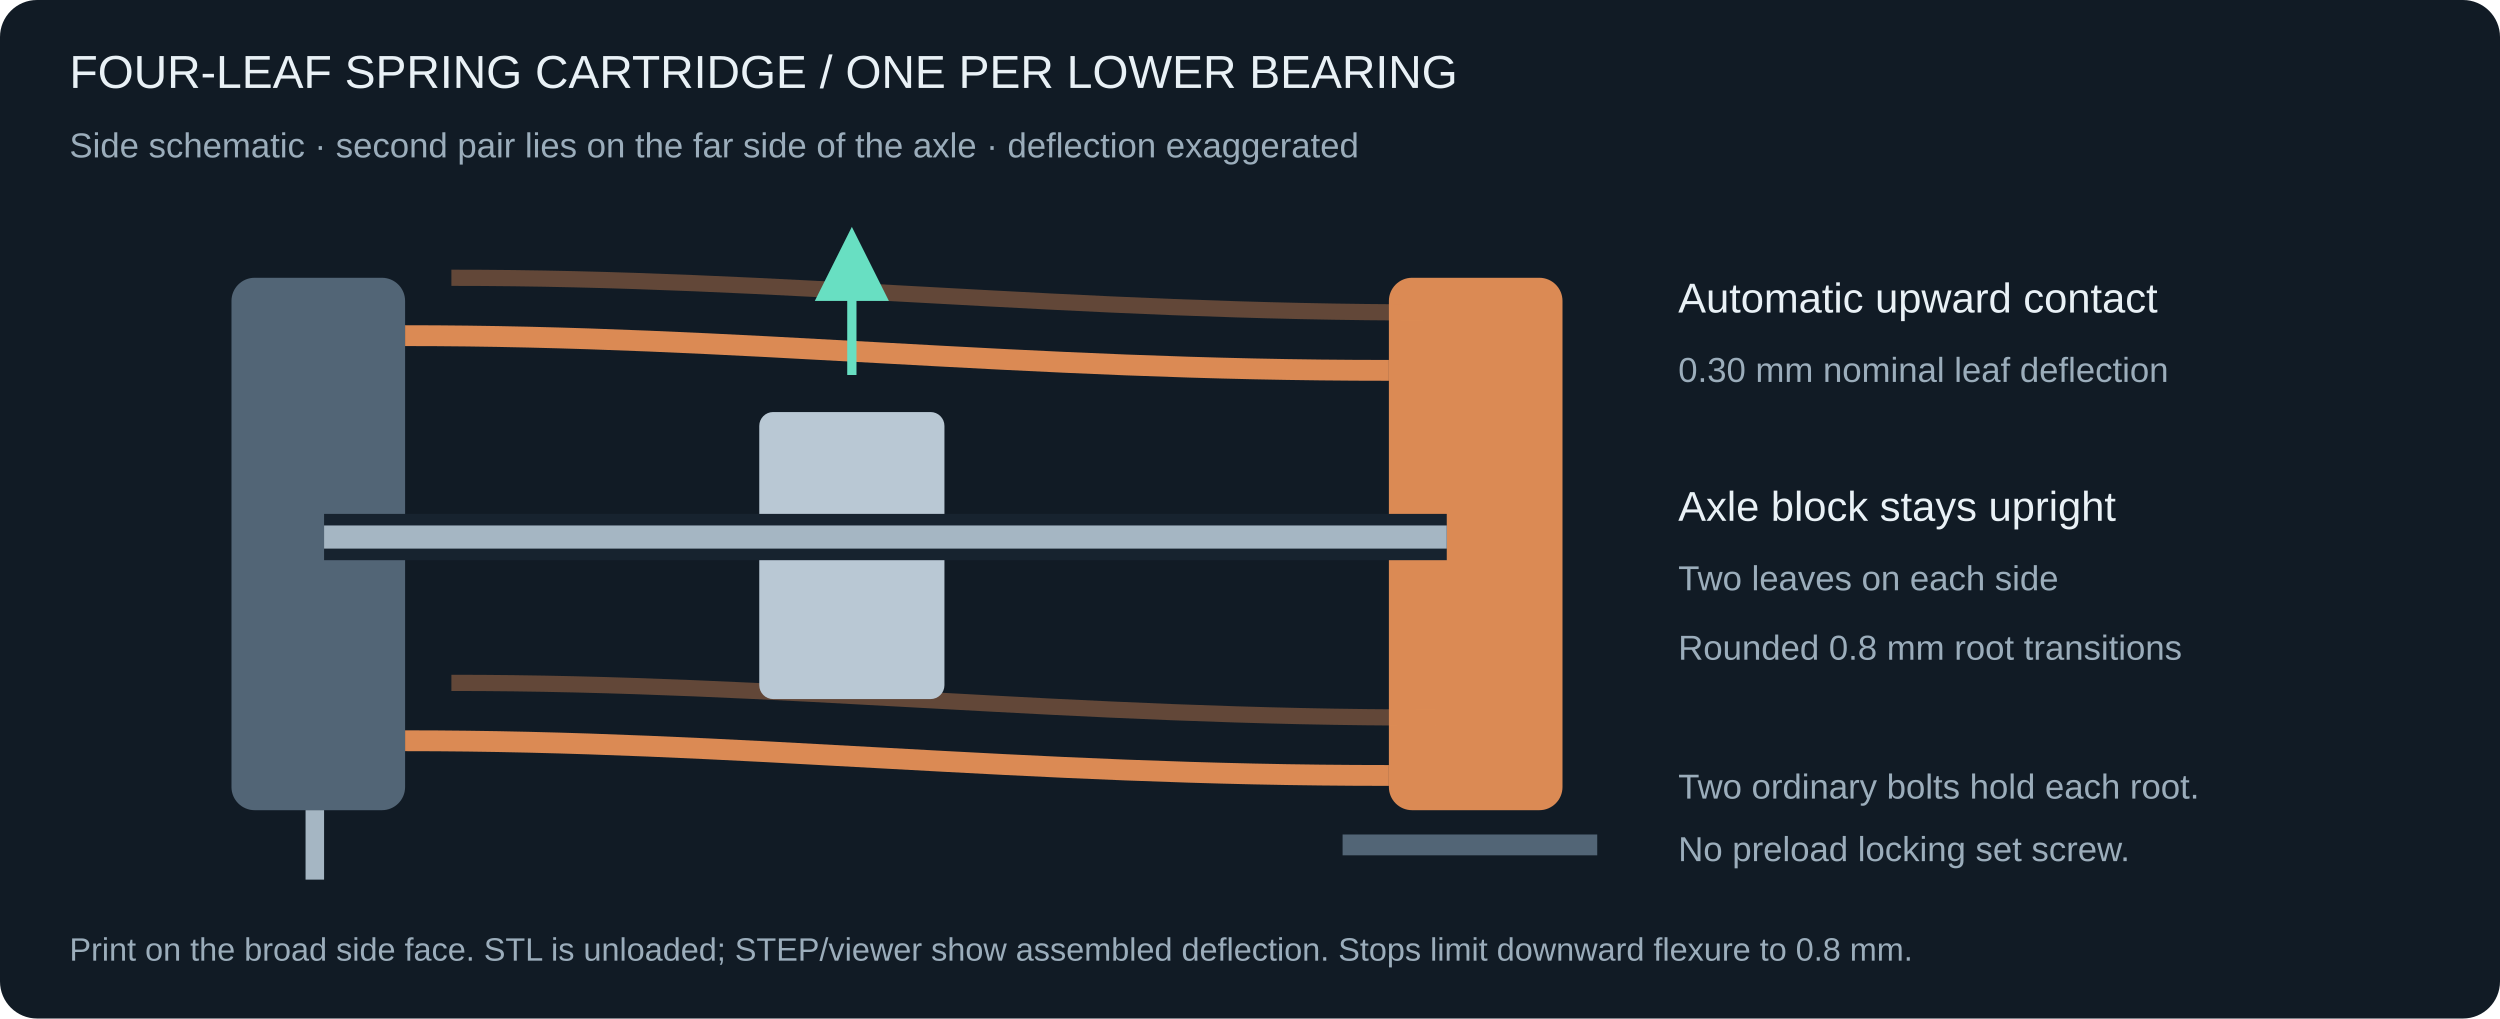
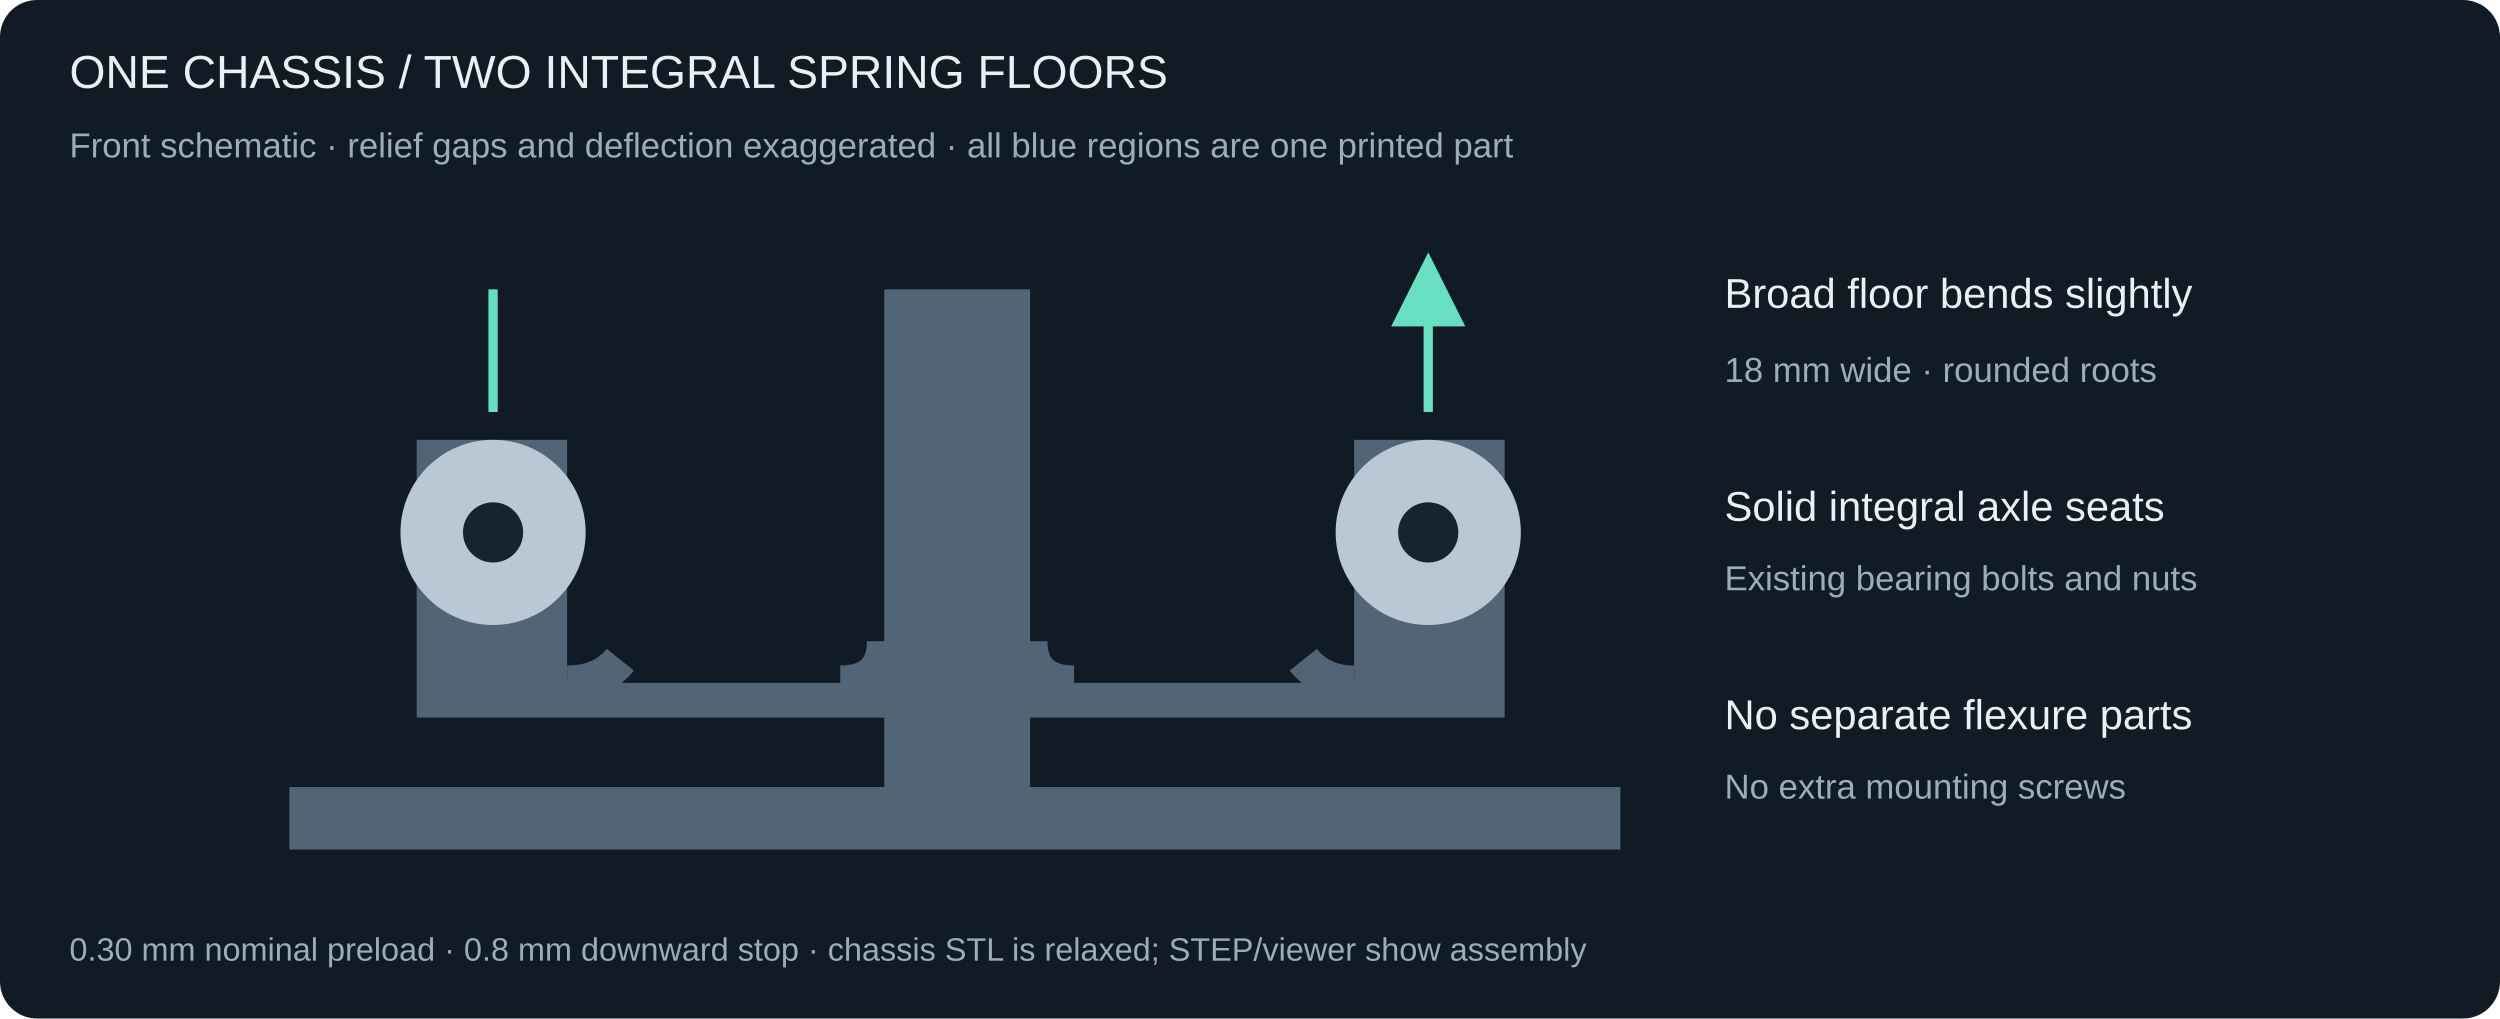
<svg xmlns="http://www.w3.org/2000/svg" width="1080" height="440" viewBox="0 0 1080 440">
  <defs>
    <marker id="up" markerWidth="8" markerHeight="8" refX="4" refY="4" orient="auto">
      <path d="M0 0L8 4L0 8" fill="#68dfc2" />
    </marker>
  </defs>
  <rect width="1080" height="440" rx="16" fill="#111b25" />
  <g font-family="Arial,sans-serif" fill="#e9f1f6">
-     <text x="30" y="38" font-size="20">FOUR-LEAF SPRING CARTRIDGE / ONE PER LOWER BEARING</text>
-     <text x="30" y="68" font-size="15" fill="#9badbb">Side schematic · second pair lies on the far side of the axle · deflection exaggerated</text>
+     <text x="30" y="38" font-size="20">ONE CHASSIS / TWO INTEGRAL SPRING FLOORS</text>
+     <text x="30" y="68" font-size="15" fill="#9badbb">Front schematic · relief gaps and deflection exaggerated · all blue regions are one printed part</text>
  </g>
-   <rect x="100" y="120" width="75" height="230" rx="10" fill="#526576" />
-   <rect x="600" y="120" width="75" height="230" rx="10" fill="#db8a54" />
-   <path d="M175 145C320 145 440 160 600 160M175 320C320 320 440 335 600 335" stroke="#db8a54" stroke-width="9" fill="none" />
-   <path d="M195 120C340 120 460 135 620 135M195 295C340 295 460 310 620 310" stroke="#db8a54" stroke-width="7" opacity=".4" fill="none" />
-   <rect x="328" y="178" width="80" height="124" rx="6" fill="#b9c8d4" />
-   <path d="M140 232H625" stroke="#17232f" stroke-width="20" />
-   <path d="M140 232H625" stroke="#a5b6c3" stroke-width="10" />
-   <path d="M368 162V114" stroke="#68dfc2" stroke-width="4" marker-end="url(#up)" />
-   <path d="M580 365H690" stroke="#526576" stroke-width="9" />
-   <path d="M136 350V380" stroke="#a5b6c3" stroke-width="8" />
+   <path d="M125 340H700V367H125ZM382 125H445V350H382ZM205 295H382V310H205ZM445 295H620V310H445ZM180 190H245V310H180ZM585 190H650V310H585Z" fill="#526576" />
+   <path d="M245 295Q260 295 268 285M363 295Q382 295 382 277M445 277Q445 295 464 295M563 285Q571 295 585 295" fill="none" stroke="#526576" stroke-width="15" />
+   <circle cx="213" cy="230" r="40" fill="#b9c8d4" />
+   <circle cx="213" cy="230" r="13" fill="#17232f" />
+   <circle cx="617" cy="230" r="40" fill="#b9c8d4" />
+   <circle cx="617" cy="230" r="13" fill="#17232f" />
+   <path d="M213 178V125M617 178V125" stroke="#68dfc2" stroke-width="4" marker-end="url(#up)" />
  <g font-family="Arial,sans-serif" fill="#e9f1f6">
-     <text x="725" y="135" font-size="18">Automatic upward contact</text>
-     <text x="725" y="165" font-size="15" fill="#9badbb">0.30 mm nominal leaf deflection</text>
-     <text x="725" y="225" font-size="18">Axle block stays upright</text>
-     <text x="725" y="255" font-size="15" fill="#9badbb">Two leaves on each side</text>
-     <text x="725" y="285" font-size="15" fill="#9badbb">Rounded 0.8 mm root transitions</text>
-     <text x="725" y="345" font-size="15" fill="#9badbb">Two ordinary bolts hold each root.</text>
-     <text x="725" y="372" font-size="15" fill="#9badbb">No preload locking set screw.</text>
-     <text x="30" y="415" font-size="14" fill="#9badbb">Print on the broad side face. STL is unloaded; STEP/viewer show assembled deflection. Stops limit downward flexure to 0.8 mm.</text>
+     <text x="745" y="133" font-size="18">Broad floor bends slightly</text>
+     <text x="745" y="165" font-size="15" fill="#9badbb">18 mm wide · rounded roots</text>
+     <text x="745" y="225" font-size="18">Solid integral axle seats</text>
+     <text x="745" y="255" font-size="15" fill="#9badbb">Existing bearing bolts and nuts</text>
+     <text x="745" y="315" font-size="18">No separate flexure parts</text>
+     <text x="745" y="345" font-size="15" fill="#9badbb">No extra mounting screws</text>
+     <text x="30" y="415" font-size="14" fill="#9badbb">0.30 mm nominal preload · 0.8 mm downward stop · chassis STL is relaxed; STEP/viewer show assembly</text>
  </g>
</svg>
